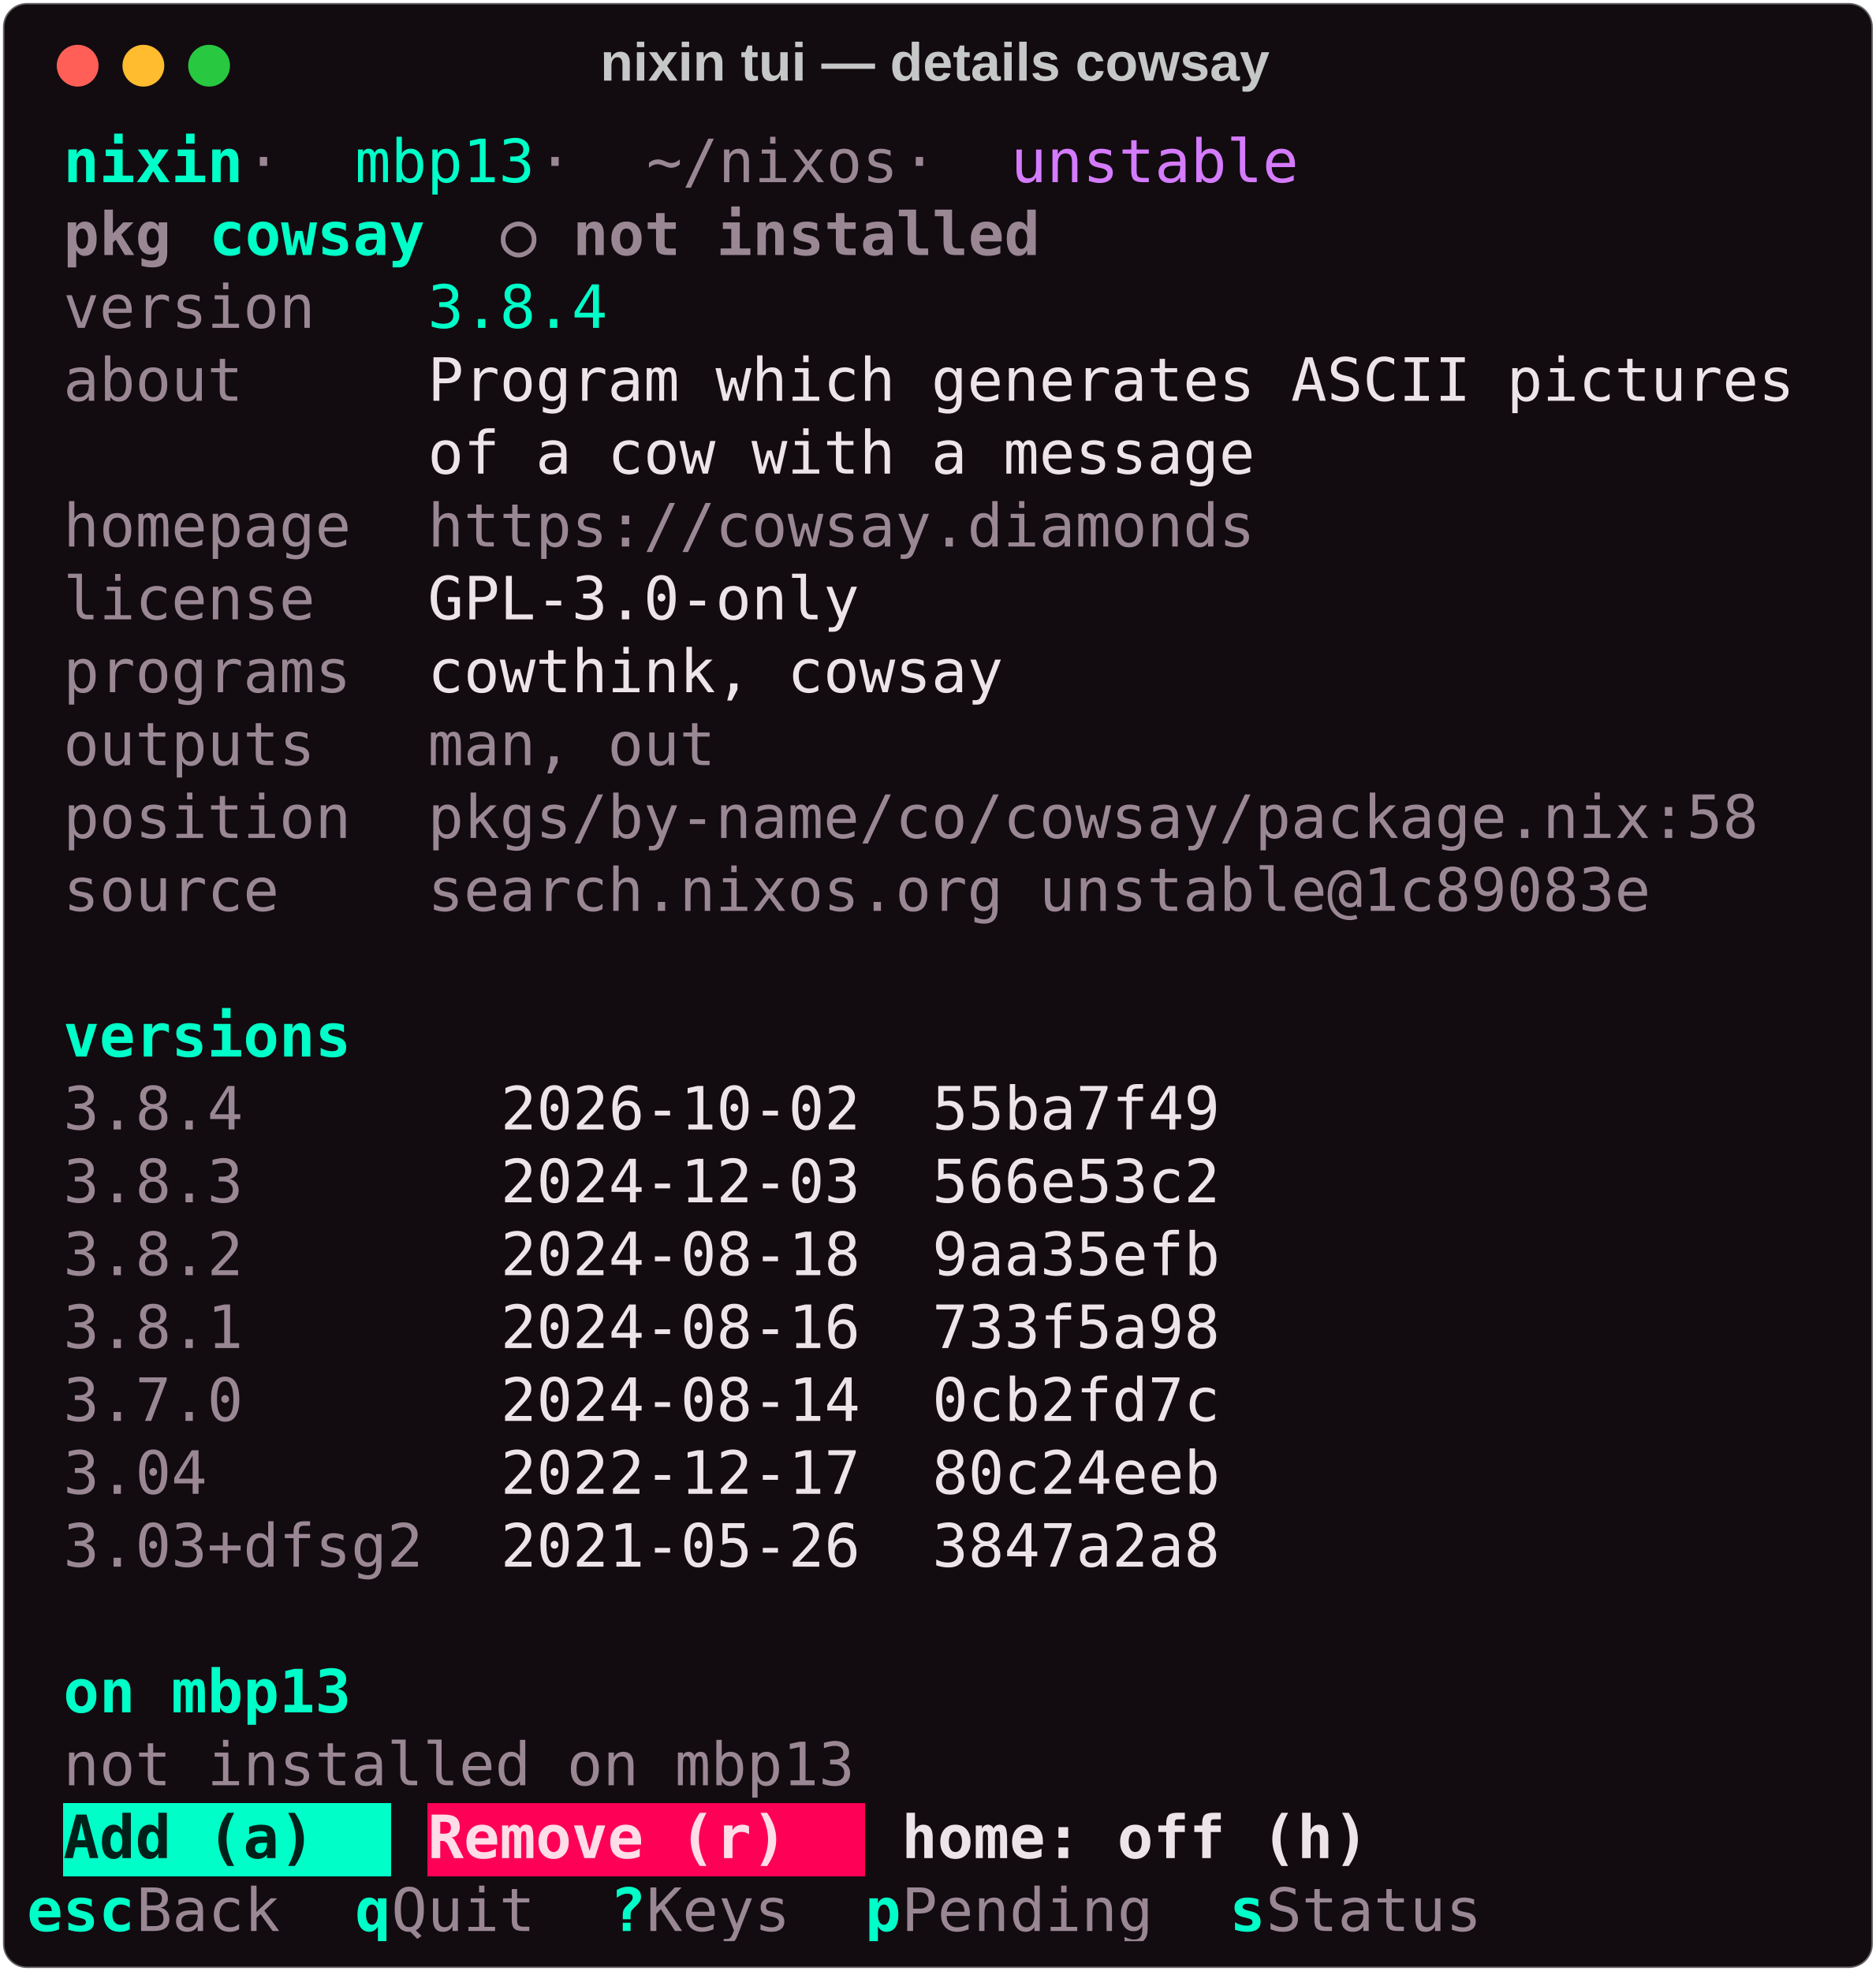
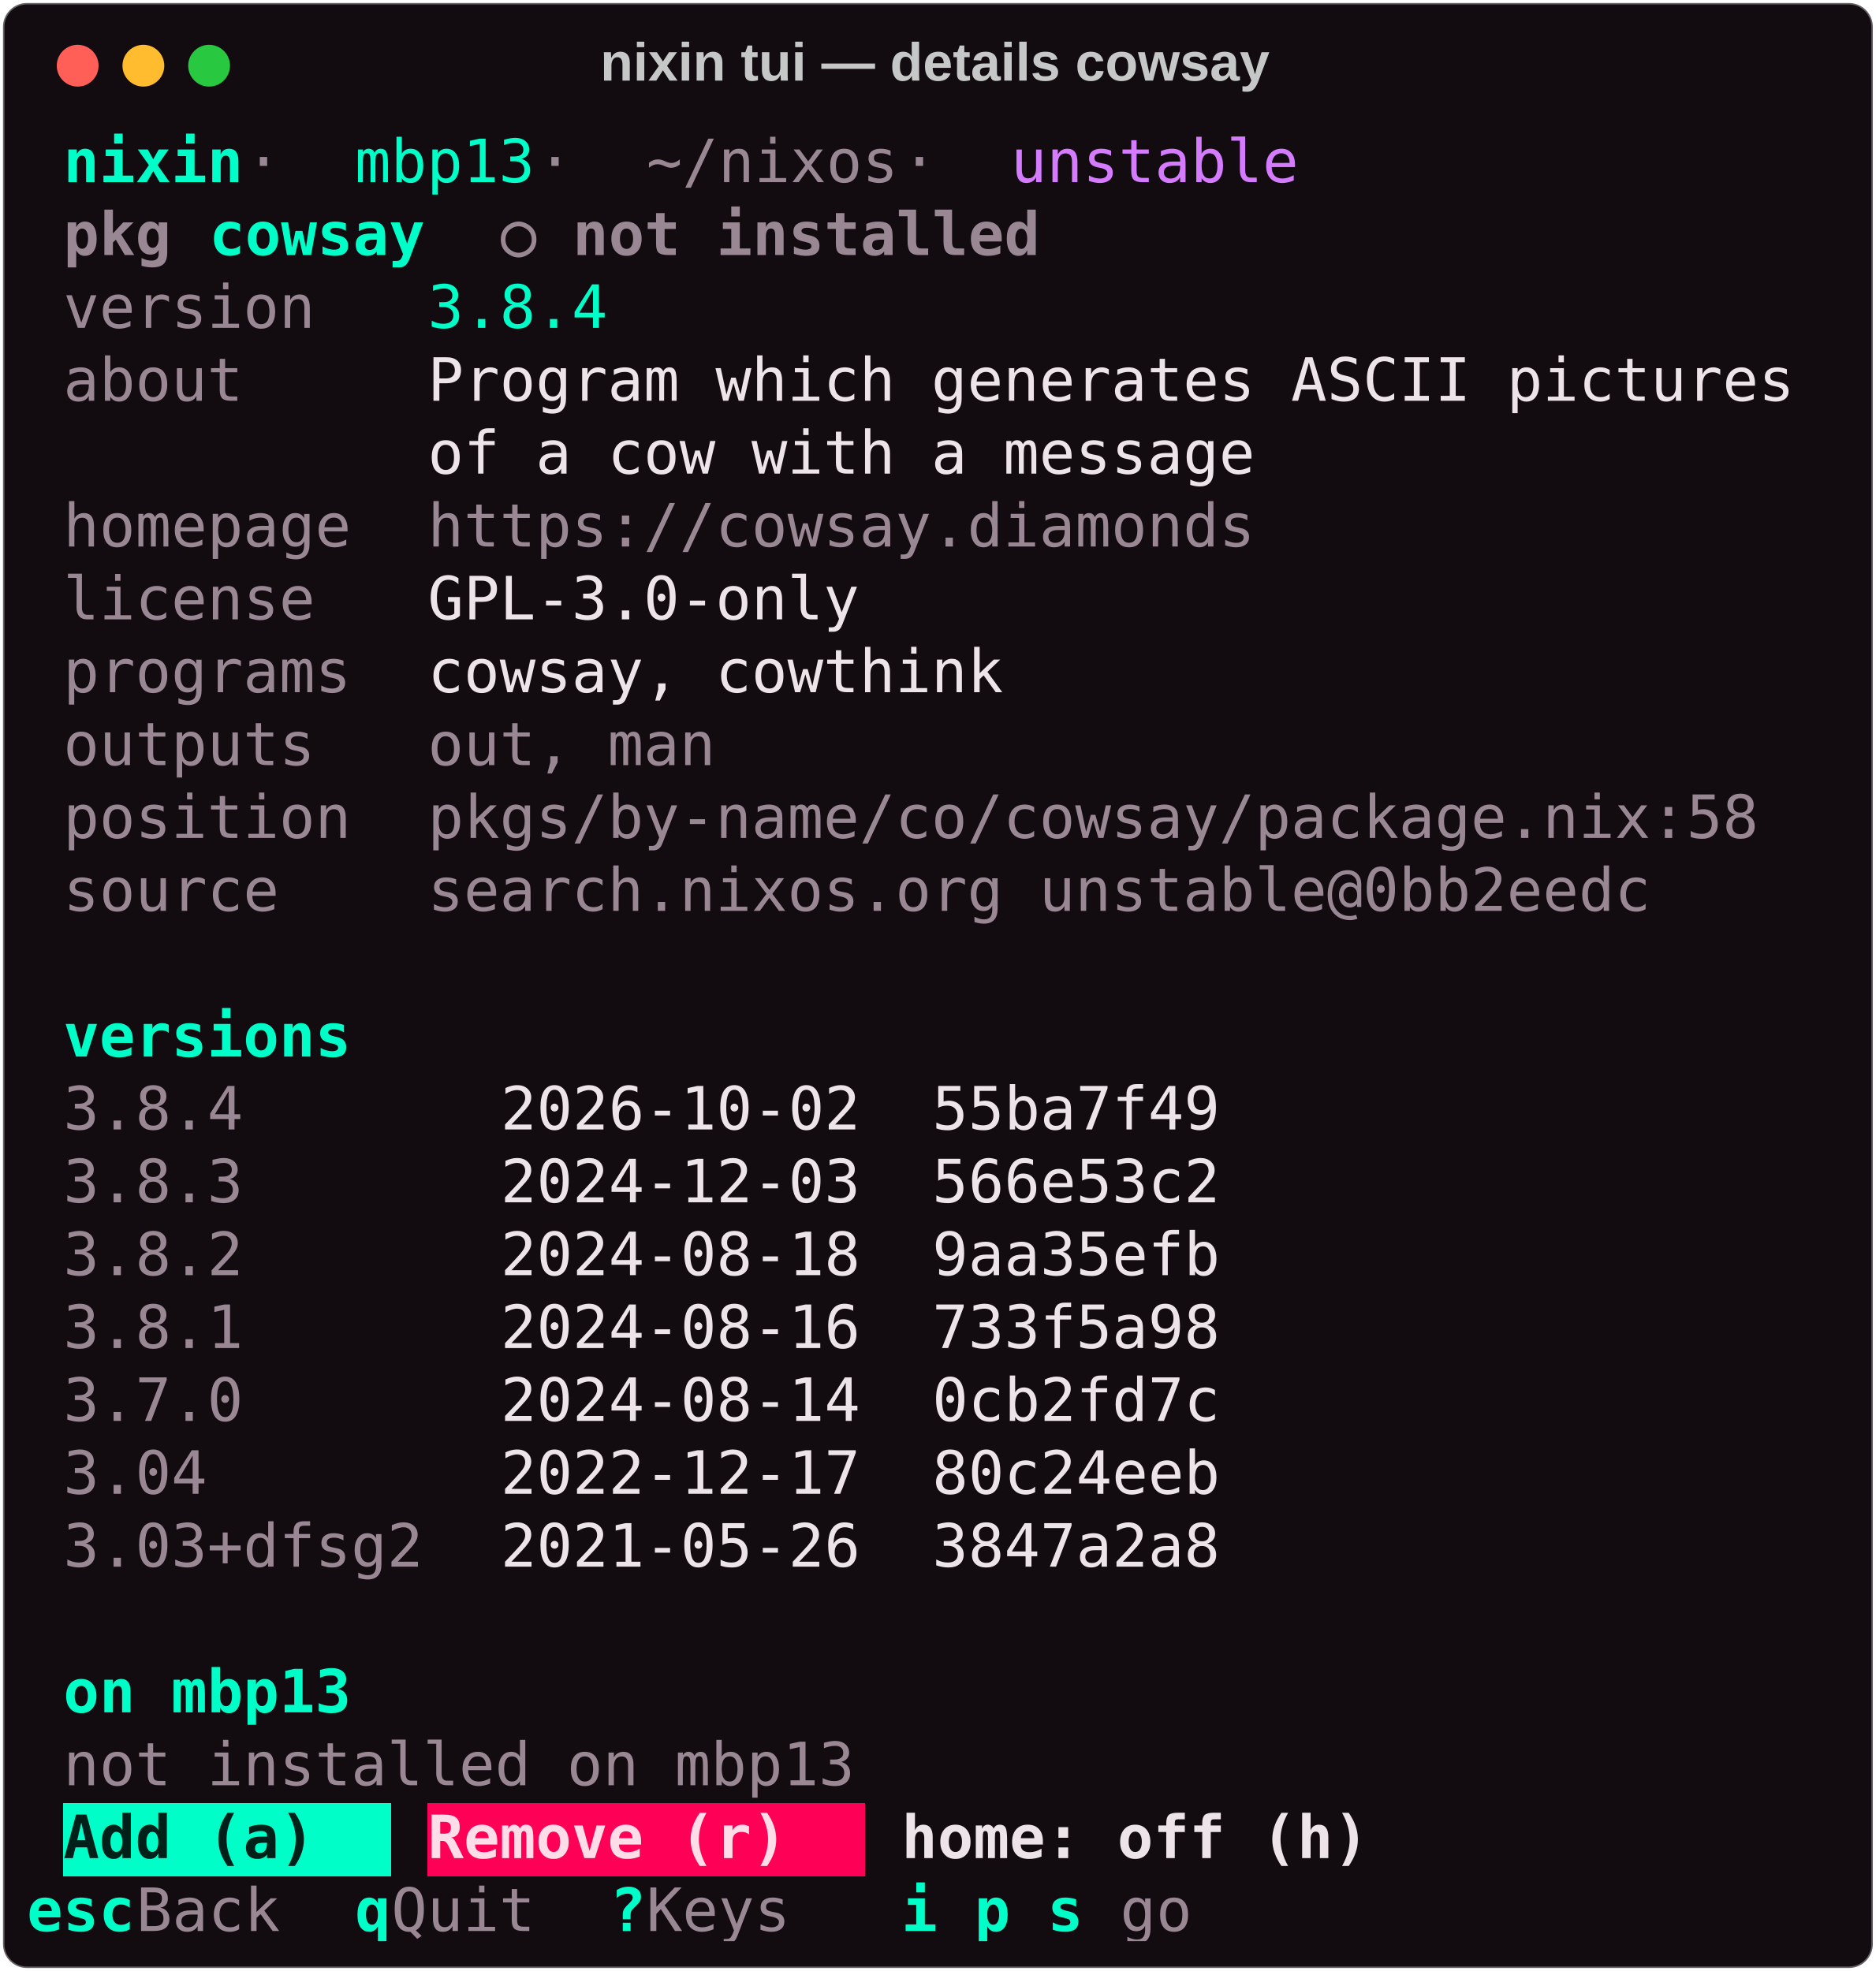
<svg xmlns="http://www.w3.org/2000/svg" class="rich-terminal" viewBox="0 0 628 660.0">
  <style>

    @font-face {
        font-family: "Fira Code";
        src: local("FiraCode-Regular"),
                url("https://cdnjs.cloudflare.com/ajax/libs/firacode/6.2.0/woff2/FiraCode-Regular.woff2") format("woff2"),
                url("https://cdnjs.cloudflare.com/ajax/libs/firacode/6.2.0/woff/FiraCode-Regular.woff") format("woff");
        font-style: normal;
        font-weight: 400;
    }
    @font-face {
        font-family: "Fira Code";
        src: local("FiraCode-Bold"),
                url("https://cdnjs.cloudflare.com/ajax/libs/firacode/6.2.0/woff2/FiraCode-Bold.woff2") format("woff2"),
                url("https://cdnjs.cloudflare.com/ajax/libs/firacode/6.2.0/woff/FiraCode-Bold.woff") format("woff");
        font-style: bold;
        font-weight: 700;
    }

-     .terminal-431419358-matrix {
+     .terminal-3506527936-matrix {
        font-family: Fira Code, monospace;
        font-size: 20px;
        line-height: 24.4px;
        font-variant-east-asian: full-width;
    }

-     .terminal-431419358-title {
+     .terminal-3506527936-title {
        font-size: 18px;
        font-weight: bold;
        font-family: arial;
    }

-     .terminal-431419358-r1 { fill: #c5c8c6 }
- .terminal-431419358-r2 { fill: #00ffc8;font-weight: bold }
- .terminal-431419358-r3 { fill: #9a8794 }
- .terminal-431419358-r4 { fill: #00ffc8 }
- .terminal-431419358-r5 { fill: #d57bff }
- .terminal-431419358-r6 { fill: #9a8794;font-weight: bold }
- .terminal-431419358-r7 { fill: #ede4ea;font-weight: bold }
- .terminal-431419358-r8 { fill: #ede4ea }
- .terminal-431419358-r9 { fill: #00211a;font-weight: bold }
- .terminal-431419358-r10 { fill: #fedde8;font-weight: bold }
+     .terminal-3506527936-r1 { fill: #c5c8c6 }
+ .terminal-3506527936-r2 { fill: #00ffc8;font-weight: bold }
+ .terminal-3506527936-r3 { fill: #9a8794 }
+ .terminal-3506527936-r4 { fill: #00ffc8 }
+ .terminal-3506527936-r5 { fill: #d57bff }
+ .terminal-3506527936-r6 { fill: #9a8794;font-weight: bold }
+ .terminal-3506527936-r7 { fill: #ede4ea;font-weight: bold }
+ .terminal-3506527936-r8 { fill: #ede4ea }
+ .terminal-3506527936-r9 { fill: #00211a;font-weight: bold }
+ .terminal-3506527936-r10 { fill: #fedde8;font-weight: bold }
    </style>
  <defs>
-     <clipPath id="terminal-431419358-clip-terminal">
+     <clipPath id="terminal-3506527936-clip-terminal">
      <rect x="0" y="0" width="609.0" height="609.0" />
    </clipPath>
-     <clipPath id="terminal-431419358-line-0">
+     <clipPath id="terminal-3506527936-line-0">
      <rect x="0" y="1.5" width="610" height="24.65" />
    </clipPath>
-     <clipPath id="terminal-431419358-line-1">
+     <clipPath id="terminal-3506527936-line-1">
      <rect x="0" y="25.9" width="610" height="24.65" />
    </clipPath>
-     <clipPath id="terminal-431419358-line-2">
+     <clipPath id="terminal-3506527936-line-2">
      <rect x="0" y="50.3" width="610" height="24.65" />
    </clipPath>
-     <clipPath id="terminal-431419358-line-3">
+     <clipPath id="terminal-3506527936-line-3">
      <rect x="0" y="74.7" width="610" height="24.65" />
    </clipPath>
-     <clipPath id="terminal-431419358-line-4">
+     <clipPath id="terminal-3506527936-line-4">
      <rect x="0" y="99.1" width="610" height="24.65" />
    </clipPath>
-     <clipPath id="terminal-431419358-line-5">
+     <clipPath id="terminal-3506527936-line-5">
      <rect x="0" y="123.5" width="610" height="24.65" />
    </clipPath>
-     <clipPath id="terminal-431419358-line-6">
+     <clipPath id="terminal-3506527936-line-6">
      <rect x="0" y="147.9" width="610" height="24.65" />
    </clipPath>
-     <clipPath id="terminal-431419358-line-7">
+     <clipPath id="terminal-3506527936-line-7">
      <rect x="0" y="172.3" width="610" height="24.65" />
    </clipPath>
-     <clipPath id="terminal-431419358-line-8">
+     <clipPath id="terminal-3506527936-line-8">
      <rect x="0" y="196.7" width="610" height="24.65" />
    </clipPath>
-     <clipPath id="terminal-431419358-line-9">
+     <clipPath id="terminal-3506527936-line-9">
      <rect x="0" y="221.1" width="610" height="24.65" />
    </clipPath>
-     <clipPath id="terminal-431419358-line-10">
+     <clipPath id="terminal-3506527936-line-10">
      <rect x="0" y="245.5" width="610" height="24.65" />
    </clipPath>
-     <clipPath id="terminal-431419358-line-11">
+     <clipPath id="terminal-3506527936-line-11">
      <rect x="0" y="269.9" width="610" height="24.65" />
    </clipPath>
-     <clipPath id="terminal-431419358-line-12">
+     <clipPath id="terminal-3506527936-line-12">
      <rect x="0" y="294.3" width="610" height="24.65" />
    </clipPath>
-     <clipPath id="terminal-431419358-line-13">
+     <clipPath id="terminal-3506527936-line-13">
      <rect x="0" y="318.7" width="610" height="24.65" />
    </clipPath>
-     <clipPath id="terminal-431419358-line-14">
+     <clipPath id="terminal-3506527936-line-14">
      <rect x="0" y="343.1" width="610" height="24.65" />
    </clipPath>
-     <clipPath id="terminal-431419358-line-15">
+     <clipPath id="terminal-3506527936-line-15">
      <rect x="0" y="367.5" width="610" height="24.65" />
    </clipPath>
-     <clipPath id="terminal-431419358-line-16">
+     <clipPath id="terminal-3506527936-line-16">
      <rect x="0" y="391.9" width="610" height="24.65" />
    </clipPath>
-     <clipPath id="terminal-431419358-line-17">
+     <clipPath id="terminal-3506527936-line-17">
      <rect x="0" y="416.3" width="610" height="24.65" />
    </clipPath>
-     <clipPath id="terminal-431419358-line-18">
+     <clipPath id="terminal-3506527936-line-18">
      <rect x="0" y="440.7" width="610" height="24.65" />
    </clipPath>
-     <clipPath id="terminal-431419358-line-19">
+     <clipPath id="terminal-3506527936-line-19">
      <rect x="0" y="465.1" width="610" height="24.65" />
    </clipPath>
-     <clipPath id="terminal-431419358-line-20">
+     <clipPath id="terminal-3506527936-line-20">
      <rect x="0" y="489.5" width="610" height="24.65" />
    </clipPath>
-     <clipPath id="terminal-431419358-line-21">
+     <clipPath id="terminal-3506527936-line-21">
      <rect x="0" y="513.9" width="610" height="24.65" />
    </clipPath>
-     <clipPath id="terminal-431419358-line-22">
+     <clipPath id="terminal-3506527936-line-22">
      <rect x="0" y="538.3" width="610" height="24.65" />
    </clipPath>
-     <clipPath id="terminal-431419358-line-23">
+     <clipPath id="terminal-3506527936-line-23">
      <rect x="0" y="562.7" width="610" height="24.65" />
    </clipPath>
  </defs>
  <rect fill="#120b10" stroke="rgba(255,255,255,0.35)" stroke-width="1" x="1" y="1" width="626" height="658" rx="8" />
-   <text class="terminal-431419358-title" fill="#c5c8c6" text-anchor="middle" x="313" y="27">nixin tui — details cowsay</text>
+   <text class="terminal-3506527936-title" fill="#c5c8c6" text-anchor="middle" x="313" y="27">nixin tui — details cowsay</text>
  <g transform="translate(26,22)">
    <circle cx="0" cy="0" r="7" fill="#ff5f57" />
    <circle cx="22" cy="0" r="7" fill="#febc2e" />
    <circle cx="44" cy="0" r="7" fill="#28c840" />
  </g>
-   <g transform="translate(9, 41)" clip-path="url(#terminal-431419358-clip-terminal)">
+   <g transform="translate(9, 41)" clip-path="url(#terminal-3506527936-clip-terminal)">
    <rect fill="#00ffc8" x="12.2" y="562.7" width="109.8" height="24.65" shape-rendering="crispEdges" />
    <rect fill="#fe0055" x="134.2" y="562.7" width="146.4" height="24.65" shape-rendering="crispEdges" />
-     <g class="terminal-431419358-matrix">
-       <text class="terminal-431419358-r2" x="12.2" y="20" textLength="61" clip-path="url(#terminal-431419358-line-0)">nixin</text>
-       <text class="terminal-431419358-r3" x="73.2" y="20" textLength="36.6" clip-path="url(#terminal-431419358-line-0)"> · </text>
-       <text class="terminal-431419358-r4" x="109.8" y="20" textLength="61" clip-path="url(#terminal-431419358-line-0)">mbp13</text>
-       <text class="terminal-431419358-r3" x="170.8" y="20" textLength="36.6" clip-path="url(#terminal-431419358-line-0)"> · </text>
-       <text class="terminal-431419358-r3" x="207.4" y="20" textLength="85.4" clip-path="url(#terminal-431419358-line-0)">~/nixos</text>
-       <text class="terminal-431419358-r3" x="292.8" y="20" textLength="36.6" clip-path="url(#terminal-431419358-line-0)"> · </text>
-       <text class="terminal-431419358-r5" x="329.4" y="20" textLength="97.6" clip-path="url(#terminal-431419358-line-0)">unstable</text>
-       <text class="terminal-431419358-r1" x="610" y="20" textLength="12.2" clip-path="url(#terminal-431419358-line-0)">
- </text>
-       <text class="terminal-431419358-r6" x="12.2" y="44.4" textLength="48.8" clip-path="url(#terminal-431419358-line-1)">pkg </text>
-       <text class="terminal-431419358-r2" x="61" y="44.4" textLength="73.2" clip-path="url(#terminal-431419358-line-1)">cowsay</text>
-       <text class="terminal-431419358-r6" x="158.6" y="44.4" textLength="183" clip-path="url(#terminal-431419358-line-1)">○ not installed</text>
-       <text class="terminal-431419358-r1" x="610" y="44.4" textLength="12.2" clip-path="url(#terminal-431419358-line-1)">
- </text>
-       <text class="terminal-431419358-r3" x="12.2" y="68.8" textLength="97.6" clip-path="url(#terminal-431419358-line-2)">version </text>
-       <text class="terminal-431419358-r4" x="134.2" y="68.8" textLength="463.6" clip-path="url(#terminal-431419358-line-2)">3.8.4                                 </text>
-       <text class="terminal-431419358-r1" x="610" y="68.8" textLength="12.2" clip-path="url(#terminal-431419358-line-2)">
- </text>
-       <text class="terminal-431419358-r3" x="12.2" y="93.2" textLength="97.6" clip-path="url(#terminal-431419358-line-3)">about   </text>
-       <text class="terminal-431419358-r8" x="134.2" y="93.2" textLength="463.6" clip-path="url(#terminal-431419358-line-3)">Program which generates ASCII pictures</text>
-       <text class="terminal-431419358-r1" x="610" y="93.2" textLength="12.2" clip-path="url(#terminal-431419358-line-3)">
- </text>
-       <text class="terminal-431419358-r8" x="134.2" y="117.6" textLength="463.6" clip-path="url(#terminal-431419358-line-4)">of a cow with a message               </text>
-       <text class="terminal-431419358-r1" x="610" y="117.6" textLength="12.2" clip-path="url(#terminal-431419358-line-4)">
- </text>
-       <text class="terminal-431419358-r3" x="12.2" y="142" textLength="97.6" clip-path="url(#terminal-431419358-line-5)">homepage</text>
-       <text class="terminal-431419358-r3" x="134.2" y="142" textLength="463.6" clip-path="url(#terminal-431419358-line-5)">https://cowsay.diamonds               </text>
-       <text class="terminal-431419358-r1" x="610" y="142" textLength="12.2" clip-path="url(#terminal-431419358-line-5)">
- </text>
-       <text class="terminal-431419358-r3" x="12.2" y="166.4" textLength="97.6" clip-path="url(#terminal-431419358-line-6)">license </text>
-       <text class="terminal-431419358-r8" x="134.2" y="166.4" textLength="463.6" clip-path="url(#terminal-431419358-line-6)">GPL-3.0-only                          </text>
-       <text class="terminal-431419358-r1" x="610" y="166.4" textLength="12.2" clip-path="url(#terminal-431419358-line-6)">
- </text>
-       <text class="terminal-431419358-r3" x="12.2" y="190.8" textLength="97.6" clip-path="url(#terminal-431419358-line-7)">programs</text>
-       <text class="terminal-431419358-r8" x="134.2" y="190.8" textLength="463.6" clip-path="url(#terminal-431419358-line-7)">cowthink, cowsay                      </text>
-       <text class="terminal-431419358-r1" x="610" y="190.8" textLength="12.2" clip-path="url(#terminal-431419358-line-7)">
- </text>
-       <text class="terminal-431419358-r3" x="12.2" y="215.2" textLength="97.6" clip-path="url(#terminal-431419358-line-8)">outputs </text>
-       <text class="terminal-431419358-r3" x="134.2" y="215.2" textLength="463.6" clip-path="url(#terminal-431419358-line-8)">man, out                              </text>
-       <text class="terminal-431419358-r1" x="610" y="215.2" textLength="12.2" clip-path="url(#terminal-431419358-line-8)">
- </text>
-       <text class="terminal-431419358-r3" x="12.2" y="239.6" textLength="97.6" clip-path="url(#terminal-431419358-line-9)">position</text>
-       <text class="terminal-431419358-r3" x="134.2" y="239.6" textLength="463.6" clip-path="url(#terminal-431419358-line-9)">pkgs/by-name/co/cowsay/package.nix:58 </text>
-       <text class="terminal-431419358-r1" x="610" y="239.6" textLength="12.2" clip-path="url(#terminal-431419358-line-9)">
- </text>
-       <text class="terminal-431419358-r3" x="12.2" y="264" textLength="97.6" clip-path="url(#terminal-431419358-line-10)">source  </text>
-       <text class="terminal-431419358-r3" x="134.2" y="264" textLength="463.6" clip-path="url(#terminal-431419358-line-10)">search.nixos.org unstable@1c89083e    </text>
-       <text class="terminal-431419358-r1" x="610" y="264" textLength="12.2" clip-path="url(#terminal-431419358-line-10)">
- </text>
-       <text class="terminal-431419358-r1" x="610" y="288.4" textLength="12.2" clip-path="url(#terminal-431419358-line-11)">
- </text>
-       <text class="terminal-431419358-r2" x="12.2" y="312.8" textLength="97.6" clip-path="url(#terminal-431419358-line-12)">versions</text>
-       <text class="terminal-431419358-r1" x="610" y="312.8" textLength="12.2" clip-path="url(#terminal-431419358-line-12)">
- </text>
-       <text class="terminal-431419358-r3" x="12.2" y="337.2" textLength="122" clip-path="url(#terminal-431419358-line-13)">3.8.4     </text>
-       <text class="terminal-431419358-r8" x="158.6" y="337.2" textLength="439.2" clip-path="url(#terminal-431419358-line-13)">2026-10-02  55ba7f49                </text>
-       <text class="terminal-431419358-r1" x="610" y="337.2" textLength="12.2" clip-path="url(#terminal-431419358-line-13)">
- </text>
-       <text class="terminal-431419358-r3" x="12.2" y="361.6" textLength="122" clip-path="url(#terminal-431419358-line-14)">3.8.3     </text>
-       <text class="terminal-431419358-r8" x="158.6" y="361.6" textLength="439.2" clip-path="url(#terminal-431419358-line-14)">2024-12-03  566e53c2                </text>
-       <text class="terminal-431419358-r1" x="610" y="361.6" textLength="12.2" clip-path="url(#terminal-431419358-line-14)">
- </text>
-       <text class="terminal-431419358-r3" x="12.2" y="386" textLength="122" clip-path="url(#terminal-431419358-line-15)">3.8.2     </text>
-       <text class="terminal-431419358-r8" x="158.6" y="386" textLength="439.2" clip-path="url(#terminal-431419358-line-15)">2024-08-18  9aa35efb                </text>
-       <text class="terminal-431419358-r1" x="610" y="386" textLength="12.2" clip-path="url(#terminal-431419358-line-15)">
- </text>
-       <text class="terminal-431419358-r3" x="12.2" y="410.4" textLength="122" clip-path="url(#terminal-431419358-line-16)">3.8.1     </text>
-       <text class="terminal-431419358-r8" x="158.6" y="410.4" textLength="439.2" clip-path="url(#terminal-431419358-line-16)">2024-08-16  733f5a98                </text>
-       <text class="terminal-431419358-r1" x="610" y="410.4" textLength="12.2" clip-path="url(#terminal-431419358-line-16)">
- </text>
-       <text class="terminal-431419358-r3" x="12.2" y="434.8" textLength="122" clip-path="url(#terminal-431419358-line-17)">3.7.0     </text>
-       <text class="terminal-431419358-r8" x="158.6" y="434.8" textLength="439.2" clip-path="url(#terminal-431419358-line-17)">2024-08-14  0cb2fd7c                </text>
-       <text class="terminal-431419358-r1" x="610" y="434.8" textLength="12.2" clip-path="url(#terminal-431419358-line-17)">
- </text>
-       <text class="terminal-431419358-r3" x="12.2" y="459.2" textLength="122" clip-path="url(#terminal-431419358-line-18)">3.04      </text>
-       <text class="terminal-431419358-r8" x="158.6" y="459.2" textLength="439.2" clip-path="url(#terminal-431419358-line-18)">2022-12-17  80c24eeb                </text>
-       <text class="terminal-431419358-r1" x="610" y="459.2" textLength="12.2" clip-path="url(#terminal-431419358-line-18)">
- </text>
-       <text class="terminal-431419358-r3" x="12.2" y="483.6" textLength="122" clip-path="url(#terminal-431419358-line-19)">3.03+dfsg2</text>
-       <text class="terminal-431419358-r8" x="158.6" y="483.6" textLength="439.2" clip-path="url(#terminal-431419358-line-19)">2021-05-26  3847a2a8                </text>
-       <text class="terminal-431419358-r1" x="610" y="483.6" textLength="12.2" clip-path="url(#terminal-431419358-line-19)">
- </text>
-       <text class="terminal-431419358-r1" x="610" y="508" textLength="12.2" clip-path="url(#terminal-431419358-line-20)">
- </text>
-       <text class="terminal-431419358-r2" x="12.2" y="532.4" textLength="97.6" clip-path="url(#terminal-431419358-line-21)">on mbp13</text>
-       <text class="terminal-431419358-r1" x="610" y="532.4" textLength="12.2" clip-path="url(#terminal-431419358-line-21)">
- </text>
-       <text class="terminal-431419358-r3" x="12.2" y="556.8" textLength="268.4" clip-path="url(#terminal-431419358-line-22)">not installed on mbp13</text>
-       <text class="terminal-431419358-r1" x="610" y="556.8" textLength="12.2" clip-path="url(#terminal-431419358-line-22)">
- </text>
-       <text class="terminal-431419358-r9" x="12.2" y="581.2" textLength="109.8" clip-path="url(#terminal-431419358-line-23)"> Add (a) </text>
-       <text class="terminal-431419358-r10" x="134.2" y="581.2" textLength="146.4" clip-path="url(#terminal-431419358-line-23)"> Remove (r) </text>
-       <text class="terminal-431419358-r7" x="292.8" y="581.2" textLength="183" clip-path="url(#terminal-431419358-line-23)"> home: off (h) </text>
-       <text class="terminal-431419358-r1" x="610" y="581.2" textLength="12.2" clip-path="url(#terminal-431419358-line-23)">
- </text>
-       <text class="terminal-431419358-r2" x="0" y="605.6" textLength="36.6" clip-path="url(#terminal-431419358-line-24)">esc</text>
-       <text class="terminal-431419358-r3" x="36.6" y="605.6" textLength="61" clip-path="url(#terminal-431419358-line-24)"> Back</text>
-       <text class="terminal-431419358-r2" x="109.8" y="605.6" textLength="12.2" clip-path="url(#terminal-431419358-line-24)">q</text>
-       <text class="terminal-431419358-r3" x="122" y="605.6" textLength="61" clip-path="url(#terminal-431419358-line-24)"> Quit</text>
-       <text class="terminal-431419358-r2" x="195.2" y="605.6" textLength="12.2" clip-path="url(#terminal-431419358-line-24)">?</text>
-       <text class="terminal-431419358-r3" x="207.4" y="605.6" textLength="61" clip-path="url(#terminal-431419358-line-24)"> Keys</text>
-       <text class="terminal-431419358-r2" x="280.6" y="605.6" textLength="12.2" clip-path="url(#terminal-431419358-line-24)">p</text>
-       <text class="terminal-431419358-r3" x="292.8" y="605.6" textLength="97.6" clip-path="url(#terminal-431419358-line-24)"> Pending</text>
-       <text class="terminal-431419358-r2" x="402.6" y="605.6" textLength="12.2" clip-path="url(#terminal-431419358-line-24)">s</text>
-       <text class="terminal-431419358-r3" x="414.8" y="605.6" textLength="85.4" clip-path="url(#terminal-431419358-line-24)"> Status</text>
+     <g class="terminal-3506527936-matrix">
+       <text class="terminal-3506527936-r2" x="12.2" y="20" textLength="61" clip-path="url(#terminal-3506527936-line-0)">nixin</text>
+       <text class="terminal-3506527936-r3" x="73.2" y="20" textLength="36.6" clip-path="url(#terminal-3506527936-line-0)"> · </text>
+       <text class="terminal-3506527936-r4" x="109.8" y="20" textLength="61" clip-path="url(#terminal-3506527936-line-0)">mbp13</text>
+       <text class="terminal-3506527936-r3" x="170.8" y="20" textLength="36.6" clip-path="url(#terminal-3506527936-line-0)"> · </text>
+       <text class="terminal-3506527936-r3" x="207.4" y="20" textLength="85.4" clip-path="url(#terminal-3506527936-line-0)">~/nixos</text>
+       <text class="terminal-3506527936-r3" x="292.8" y="20" textLength="36.6" clip-path="url(#terminal-3506527936-line-0)"> · </text>
+       <text class="terminal-3506527936-r5" x="329.4" y="20" textLength="97.6" clip-path="url(#terminal-3506527936-line-0)">unstable</text>
+       <text class="terminal-3506527936-r1" x="610" y="20" textLength="12.2" clip-path="url(#terminal-3506527936-line-0)">
+ </text>
+       <text class="terminal-3506527936-r6" x="12.2" y="44.4" textLength="48.8" clip-path="url(#terminal-3506527936-line-1)">pkg </text>
+       <text class="terminal-3506527936-r2" x="61" y="44.4" textLength="73.2" clip-path="url(#terminal-3506527936-line-1)">cowsay</text>
+       <text class="terminal-3506527936-r6" x="158.6" y="44.4" textLength="183" clip-path="url(#terminal-3506527936-line-1)">○ not installed</text>
+       <text class="terminal-3506527936-r1" x="610" y="44.4" textLength="12.2" clip-path="url(#terminal-3506527936-line-1)">
+ </text>
+       <text class="terminal-3506527936-r3" x="12.2" y="68.8" textLength="97.6" clip-path="url(#terminal-3506527936-line-2)">version </text>
+       <text class="terminal-3506527936-r4" x="134.2" y="68.8" textLength="463.6" clip-path="url(#terminal-3506527936-line-2)">3.8.4                                 </text>
+       <text class="terminal-3506527936-r1" x="610" y="68.8" textLength="12.2" clip-path="url(#terminal-3506527936-line-2)">
+ </text>
+       <text class="terminal-3506527936-r3" x="12.2" y="93.2" textLength="97.6" clip-path="url(#terminal-3506527936-line-3)">about   </text>
+       <text class="terminal-3506527936-r8" x="134.2" y="93.2" textLength="463.6" clip-path="url(#terminal-3506527936-line-3)">Program which generates ASCII pictures</text>
+       <text class="terminal-3506527936-r1" x="610" y="93.2" textLength="12.2" clip-path="url(#terminal-3506527936-line-3)">
+ </text>
+       <text class="terminal-3506527936-r8" x="134.2" y="117.6" textLength="463.6" clip-path="url(#terminal-3506527936-line-4)">of a cow with a message               </text>
+       <text class="terminal-3506527936-r1" x="610" y="117.6" textLength="12.2" clip-path="url(#terminal-3506527936-line-4)">
+ </text>
+       <text class="terminal-3506527936-r3" x="12.2" y="142" textLength="97.6" clip-path="url(#terminal-3506527936-line-5)">homepage</text>
+       <text class="terminal-3506527936-r3" x="134.2" y="142" textLength="463.6" clip-path="url(#terminal-3506527936-line-5)">https://cowsay.diamonds               </text>
+       <text class="terminal-3506527936-r1" x="610" y="142" textLength="12.2" clip-path="url(#terminal-3506527936-line-5)">
+ </text>
+       <text class="terminal-3506527936-r3" x="12.2" y="166.4" textLength="97.6" clip-path="url(#terminal-3506527936-line-6)">license </text>
+       <text class="terminal-3506527936-r8" x="134.2" y="166.4" textLength="463.6" clip-path="url(#terminal-3506527936-line-6)">GPL-3.0-only                          </text>
+       <text class="terminal-3506527936-r1" x="610" y="166.4" textLength="12.2" clip-path="url(#terminal-3506527936-line-6)">
+ </text>
+       <text class="terminal-3506527936-r3" x="12.2" y="190.8" textLength="97.6" clip-path="url(#terminal-3506527936-line-7)">programs</text>
+       <text class="terminal-3506527936-r8" x="134.2" y="190.8" textLength="463.6" clip-path="url(#terminal-3506527936-line-7)">cowsay, cowthink                      </text>
+       <text class="terminal-3506527936-r1" x="610" y="190.8" textLength="12.2" clip-path="url(#terminal-3506527936-line-7)">
+ </text>
+       <text class="terminal-3506527936-r3" x="12.2" y="215.2" textLength="97.6" clip-path="url(#terminal-3506527936-line-8)">outputs </text>
+       <text class="terminal-3506527936-r3" x="134.2" y="215.2" textLength="463.6" clip-path="url(#terminal-3506527936-line-8)">out, man                              </text>
+       <text class="terminal-3506527936-r1" x="610" y="215.2" textLength="12.2" clip-path="url(#terminal-3506527936-line-8)">
+ </text>
+       <text class="terminal-3506527936-r3" x="12.2" y="239.6" textLength="97.6" clip-path="url(#terminal-3506527936-line-9)">position</text>
+       <text class="terminal-3506527936-r3" x="134.2" y="239.6" textLength="463.6" clip-path="url(#terminal-3506527936-line-9)">pkgs/by-name/co/cowsay/package.nix:58 </text>
+       <text class="terminal-3506527936-r1" x="610" y="239.6" textLength="12.2" clip-path="url(#terminal-3506527936-line-9)">
+ </text>
+       <text class="terminal-3506527936-r3" x="12.2" y="264" textLength="97.6" clip-path="url(#terminal-3506527936-line-10)">source  </text>
+       <text class="terminal-3506527936-r3" x="134.2" y="264" textLength="463.6" clip-path="url(#terminal-3506527936-line-10)">search.nixos.org unstable@0bb2eedc    </text>
+       <text class="terminal-3506527936-r1" x="610" y="264" textLength="12.2" clip-path="url(#terminal-3506527936-line-10)">
+ </text>
+       <text class="terminal-3506527936-r1" x="610" y="288.4" textLength="12.2" clip-path="url(#terminal-3506527936-line-11)">
+ </text>
+       <text class="terminal-3506527936-r2" x="12.2" y="312.8" textLength="97.6" clip-path="url(#terminal-3506527936-line-12)">versions</text>
+       <text class="terminal-3506527936-r1" x="610" y="312.8" textLength="12.2" clip-path="url(#terminal-3506527936-line-12)">
+ </text>
+       <text class="terminal-3506527936-r3" x="12.2" y="337.2" textLength="122" clip-path="url(#terminal-3506527936-line-13)">3.8.4     </text>
+       <text class="terminal-3506527936-r8" x="158.6" y="337.2" textLength="439.2" clip-path="url(#terminal-3506527936-line-13)">2026-10-02  55ba7f49                </text>
+       <text class="terminal-3506527936-r1" x="610" y="337.2" textLength="12.2" clip-path="url(#terminal-3506527936-line-13)">
+ </text>
+       <text class="terminal-3506527936-r3" x="12.2" y="361.6" textLength="122" clip-path="url(#terminal-3506527936-line-14)">3.8.3     </text>
+       <text class="terminal-3506527936-r8" x="158.6" y="361.6" textLength="439.2" clip-path="url(#terminal-3506527936-line-14)">2024-12-03  566e53c2                </text>
+       <text class="terminal-3506527936-r1" x="610" y="361.6" textLength="12.2" clip-path="url(#terminal-3506527936-line-14)">
+ </text>
+       <text class="terminal-3506527936-r3" x="12.2" y="386" textLength="122" clip-path="url(#terminal-3506527936-line-15)">3.8.2     </text>
+       <text class="terminal-3506527936-r8" x="158.6" y="386" textLength="439.2" clip-path="url(#terminal-3506527936-line-15)">2024-08-18  9aa35efb                </text>
+       <text class="terminal-3506527936-r1" x="610" y="386" textLength="12.2" clip-path="url(#terminal-3506527936-line-15)">
+ </text>
+       <text class="terminal-3506527936-r3" x="12.2" y="410.4" textLength="122" clip-path="url(#terminal-3506527936-line-16)">3.8.1     </text>
+       <text class="terminal-3506527936-r8" x="158.6" y="410.4" textLength="439.2" clip-path="url(#terminal-3506527936-line-16)">2024-08-16  733f5a98                </text>
+       <text class="terminal-3506527936-r1" x="610" y="410.4" textLength="12.2" clip-path="url(#terminal-3506527936-line-16)">
+ </text>
+       <text class="terminal-3506527936-r3" x="12.2" y="434.8" textLength="122" clip-path="url(#terminal-3506527936-line-17)">3.7.0     </text>
+       <text class="terminal-3506527936-r8" x="158.6" y="434.8" textLength="439.2" clip-path="url(#terminal-3506527936-line-17)">2024-08-14  0cb2fd7c                </text>
+       <text class="terminal-3506527936-r1" x="610" y="434.8" textLength="12.2" clip-path="url(#terminal-3506527936-line-17)">
+ </text>
+       <text class="terminal-3506527936-r3" x="12.2" y="459.2" textLength="122" clip-path="url(#terminal-3506527936-line-18)">3.04      </text>
+       <text class="terminal-3506527936-r8" x="158.6" y="459.2" textLength="439.2" clip-path="url(#terminal-3506527936-line-18)">2022-12-17  80c24eeb                </text>
+       <text class="terminal-3506527936-r1" x="610" y="459.2" textLength="12.2" clip-path="url(#terminal-3506527936-line-18)">
+ </text>
+       <text class="terminal-3506527936-r3" x="12.2" y="483.6" textLength="122" clip-path="url(#terminal-3506527936-line-19)">3.03+dfsg2</text>
+       <text class="terminal-3506527936-r8" x="158.6" y="483.6" textLength="439.2" clip-path="url(#terminal-3506527936-line-19)">2021-05-26  3847a2a8                </text>
+       <text class="terminal-3506527936-r1" x="610" y="483.6" textLength="12.2" clip-path="url(#terminal-3506527936-line-19)">
+ </text>
+       <text class="terminal-3506527936-r1" x="610" y="508" textLength="12.2" clip-path="url(#terminal-3506527936-line-20)">
+ </text>
+       <text class="terminal-3506527936-r2" x="12.2" y="532.4" textLength="97.6" clip-path="url(#terminal-3506527936-line-21)">on mbp13</text>
+       <text class="terminal-3506527936-r1" x="610" y="532.4" textLength="12.2" clip-path="url(#terminal-3506527936-line-21)">
+ </text>
+       <text class="terminal-3506527936-r3" x="12.2" y="556.8" textLength="268.4" clip-path="url(#terminal-3506527936-line-22)">not installed on mbp13</text>
+       <text class="terminal-3506527936-r1" x="610" y="556.8" textLength="12.2" clip-path="url(#terminal-3506527936-line-22)">
+ </text>
+       <text class="terminal-3506527936-r9" x="12.2" y="581.2" textLength="109.8" clip-path="url(#terminal-3506527936-line-23)"> Add (a) </text>
+       <text class="terminal-3506527936-r10" x="134.2" y="581.2" textLength="146.4" clip-path="url(#terminal-3506527936-line-23)"> Remove (r) </text>
+       <text class="terminal-3506527936-r7" x="292.8" y="581.2" textLength="183" clip-path="url(#terminal-3506527936-line-23)"> home: off (h) </text>
+       <text class="terminal-3506527936-r1" x="610" y="581.2" textLength="12.2" clip-path="url(#terminal-3506527936-line-23)">
+ </text>
+       <text class="terminal-3506527936-r2" x="0" y="605.6" textLength="36.6" clip-path="url(#terminal-3506527936-line-24)">esc</text>
+       <text class="terminal-3506527936-r3" x="36.6" y="605.6" textLength="61" clip-path="url(#terminal-3506527936-line-24)"> Back</text>
+       <text class="terminal-3506527936-r2" x="109.8" y="605.6" textLength="12.2" clip-path="url(#terminal-3506527936-line-24)">q</text>
+       <text class="terminal-3506527936-r3" x="122" y="605.6" textLength="61" clip-path="url(#terminal-3506527936-line-24)"> Quit</text>
+       <text class="terminal-3506527936-r2" x="195.2" y="605.6" textLength="12.2" clip-path="url(#terminal-3506527936-line-24)">?</text>
+       <text class="terminal-3506527936-r3" x="207.4" y="605.6" textLength="61" clip-path="url(#terminal-3506527936-line-24)"> Keys</text>
+       <text class="terminal-3506527936-r2" x="292.8" y="605.6" textLength="12.2" clip-path="url(#terminal-3506527936-line-24)">i</text>
+       <text class="terminal-3506527936-r2" x="317.2" y="605.6" textLength="12.2" clip-path="url(#terminal-3506527936-line-24)">p</text>
+       <text class="terminal-3506527936-r2" x="341.6" y="605.6" textLength="12.2" clip-path="url(#terminal-3506527936-line-24)">s</text>
+       <text class="terminal-3506527936-r3" x="366" y="605.6" textLength="24.4" clip-path="url(#terminal-3506527936-line-24)">go</text>
    </g>
  </g>
</svg>
